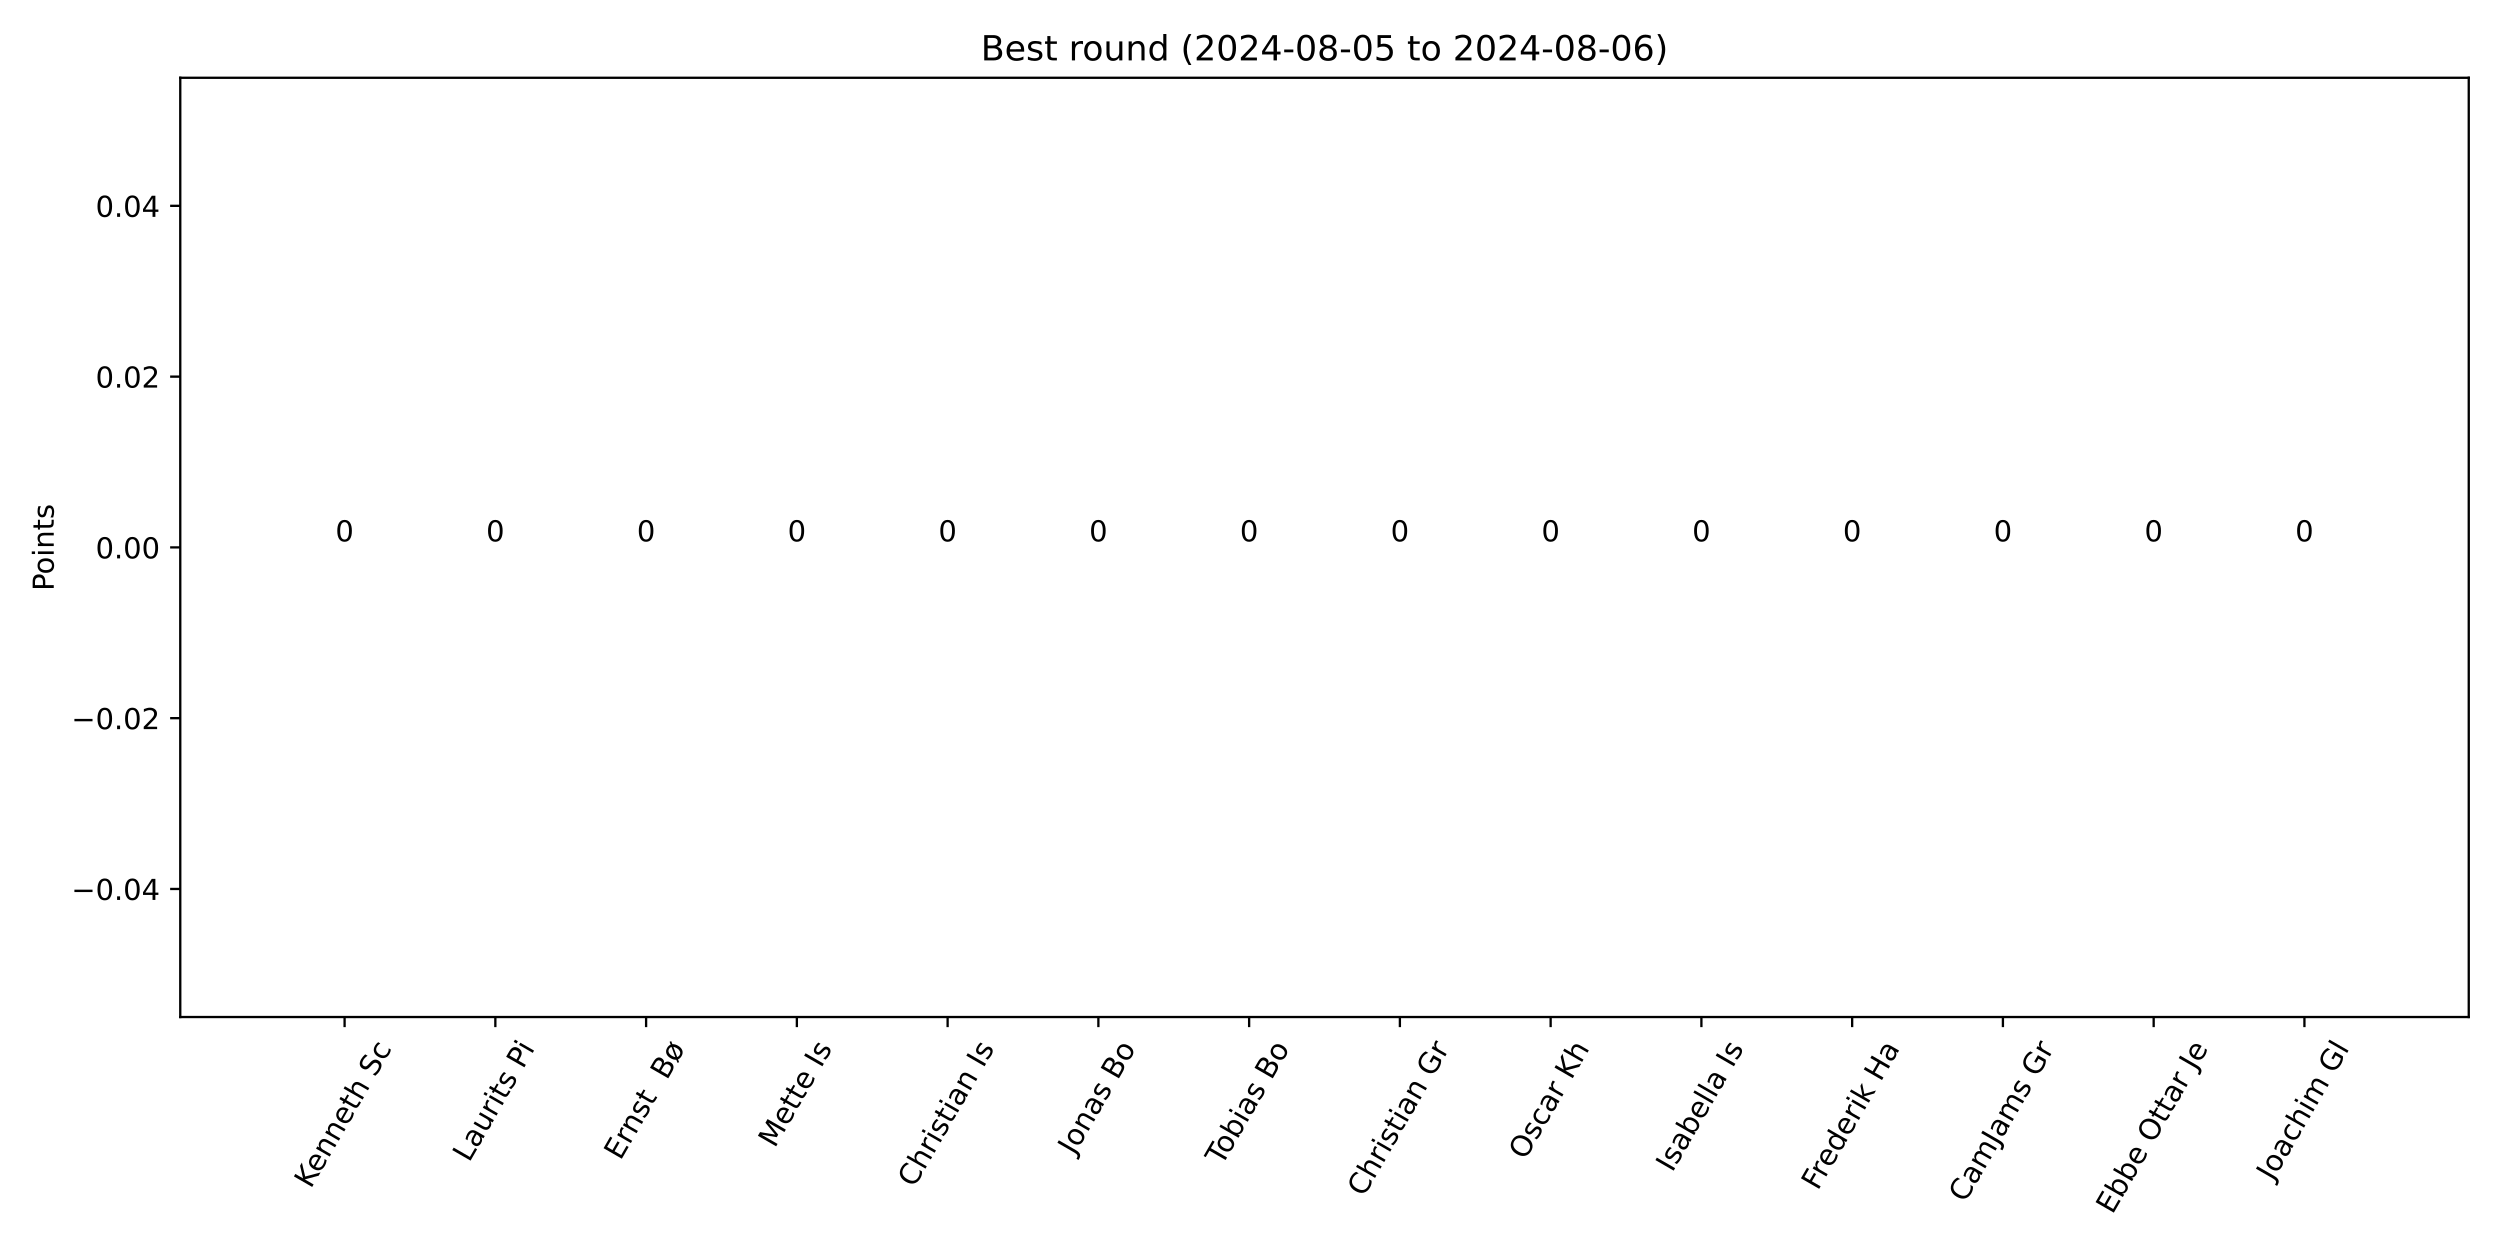
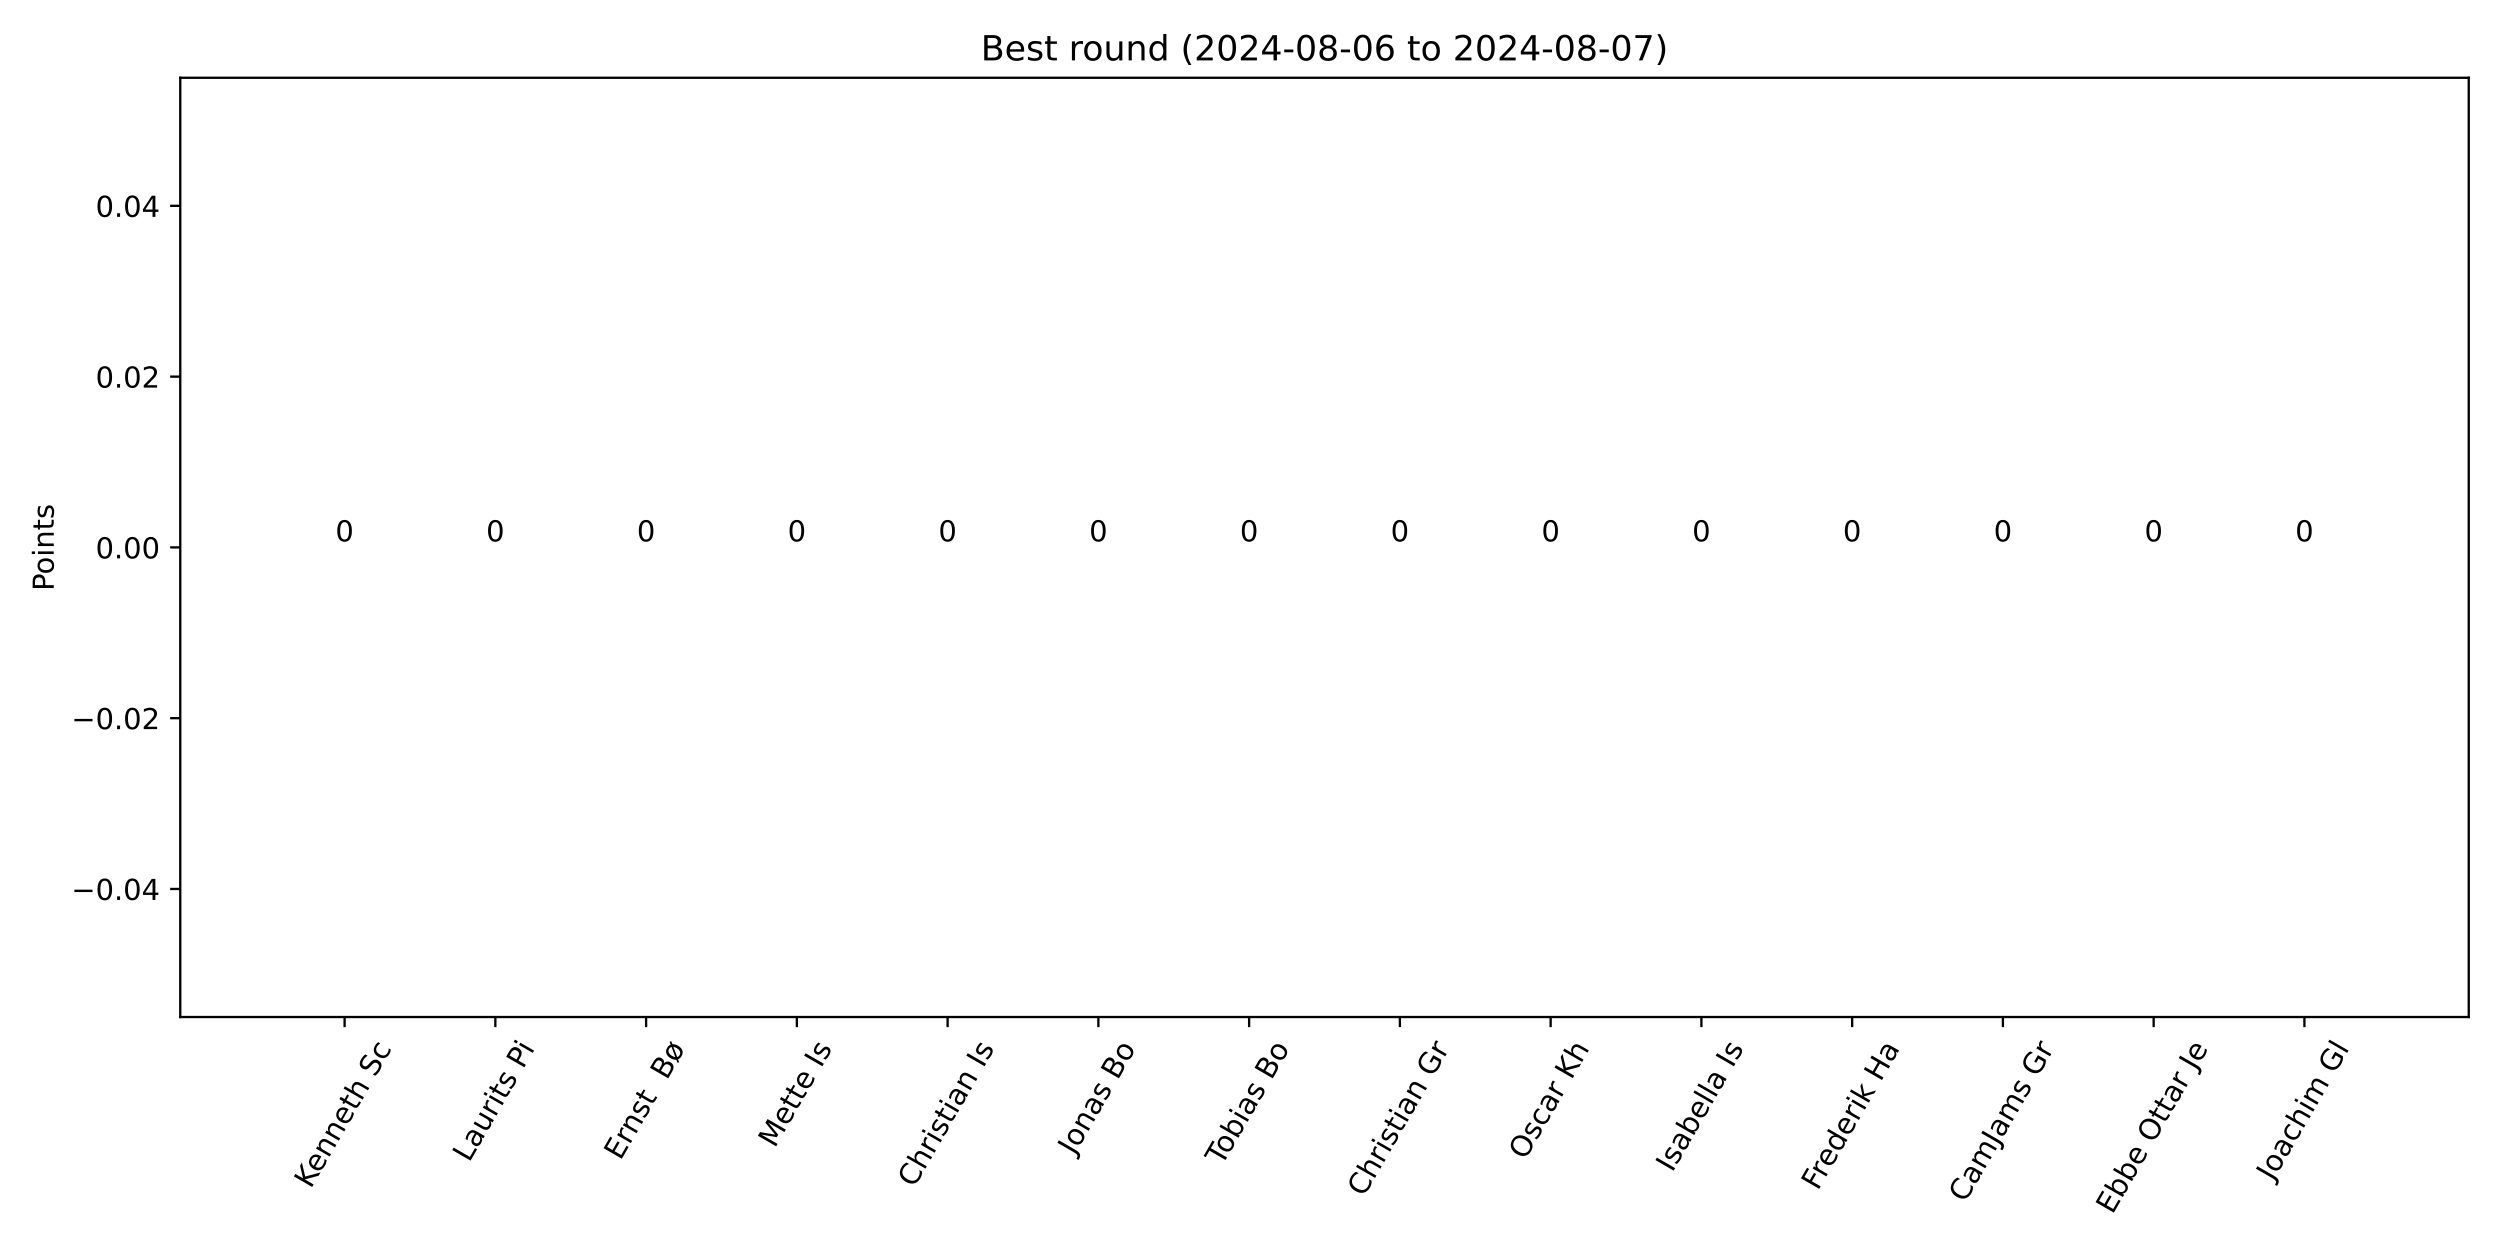
<svg xmlns="http://www.w3.org/2000/svg" xmlns:xlink="http://www.w3.org/1999/xlink" width="864pt" height="432pt" viewBox="0 0 864 432" version="1.1">
  <defs>
    <style type="text/css">*{stroke-linejoin: round; stroke-linecap: butt}</style>
  </defs>
  <g id="figure_1">
    <g id="patch_1">
      <path d="M 0 432  L 864 432  L 864 0  L 0 0  z " style="fill: #ffffff" />
    </g>
    <g id="axes_1">
      <g id="patch_2">
        <path d="M 62.3 351.483  L 853.2 351.483  L 853.2 26.88  L 62.3 26.88  z " style="fill: #ffffff" />
      </g>
      <g id="patch_3">
-         <path d="M 98.25 189.181  L 139.931 189.181  L 139.931 189.181  L 98.25 189.181  z " clip-path="url(#p3ee2a4bcd4)" style="fill: #1e90ff" />
+         <path d="M 98.25 189.181  L 139.931 189.181  L 139.931 189.181  L 98.25 189.181  z " clip-path="url(#p67fcca2bf9)" style="fill: #1e90ff" />
      </g>
      <g id="patch_4">
-         <path d="M 150.351 189.181  L 192.033 189.181  L 192.033 189.181  L 150.351 189.181  z " clip-path="url(#p3ee2a4bcd4)" style="fill: #1e90ff" />
+         <path d="M 150.351 189.181  L 192.033 189.181  L 192.033 189.181  L 150.351 189.181  z " clip-path="url(#p67fcca2bf9)" style="fill: #1e90ff" />
      </g>
      <g id="patch_5">
-         <path d="M 202.453 189.181  L 244.134 189.181  L 244.134 189.181  L 202.453 189.181  z " clip-path="url(#p3ee2a4bcd4)" style="fill: #1e90ff" />
+         <path d="M 202.453 189.181  L 244.134 189.181  L 244.134 189.181  L 202.453 189.181  z " clip-path="url(#p67fcca2bf9)" style="fill: #1e90ff" />
      </g>
      <g id="patch_6">
-         <path d="M 254.554 189.181  L 296.236 189.181  L 296.236 189.181  L 254.554 189.181  z " clip-path="url(#p3ee2a4bcd4)" style="fill: #1e90ff" />
+         <path d="M 254.554 189.181  L 296.236 189.181  L 296.236 189.181  L 254.554 189.181  z " clip-path="url(#p67fcca2bf9)" style="fill: #1e90ff" />
      </g>
      <g id="patch_7">
-         <path d="M 306.656 189.181  L 348.337 189.181  L 348.337 189.181  L 306.656 189.181  z " clip-path="url(#p3ee2a4bcd4)" style="fill: #1e90ff" />
+         <path d="M 306.656 189.181  L 348.337 189.181  L 348.337 189.181  L 306.656 189.181  z " clip-path="url(#p67fcca2bf9)" style="fill: #1e90ff" />
      </g>
      <g id="patch_8">
-         <path d="M 358.757 189.181  L 400.438 189.181  L 400.438 189.181  L 358.757 189.181  z " clip-path="url(#p3ee2a4bcd4)" style="fill: #1e90ff" />
+         <path d="M 358.757 189.181  L 400.438 189.181  L 400.438 189.181  L 358.757 189.181  z " clip-path="url(#p67fcca2bf9)" style="fill: #1e90ff" />
      </g>
      <g id="patch_9">
-         <path d="M 410.859 189.181  L 452.54 189.181  L 452.54 189.181  L 410.859 189.181  z " clip-path="url(#p3ee2a4bcd4)" style="fill: #1e90ff" />
+         <path d="M 410.859 189.181  L 452.54 189.181  L 452.54 189.181  L 410.859 189.181  z " clip-path="url(#p67fcca2bf9)" style="fill: #1e90ff" />
      </g>
      <g id="patch_10">
-         <path d="M 462.96 189.181  L 504.641 189.181  L 504.641 189.181  L 462.96 189.181  z " clip-path="url(#p3ee2a4bcd4)" style="fill: #1e90ff" />
+         <path d="M 462.96 189.181  L 504.641 189.181  L 504.641 189.181  L 462.96 189.181  z " clip-path="url(#p67fcca2bf9)" style="fill: #1e90ff" />
      </g>
      <g id="patch_11">
-         <path d="M 515.062 189.181  L 556.743 189.181  L 556.743 189.181  L 515.062 189.181  z " clip-path="url(#p3ee2a4bcd4)" style="fill: #1e90ff" />
+         <path d="M 515.062 189.181  L 556.743 189.181  L 556.743 189.181  L 515.062 189.181  z " clip-path="url(#p67fcca2bf9)" style="fill: #1e90ff" />
      </g>
      <g id="patch_12">
-         <path d="M 567.163 189.181  L 608.844 189.181  L 608.844 189.181  L 567.163 189.181  z " clip-path="url(#p3ee2a4bcd4)" style="fill: #1e90ff" />
+         <path d="M 567.163 189.181  L 608.844 189.181  L 608.844 189.181  L 567.163 189.181  z " clip-path="url(#p67fcca2bf9)" style="fill: #1e90ff" />
      </g>
      <g id="patch_13">
-         <path d="M 619.264 189.181  L 660.946 189.181  L 660.946 189.181  L 619.264 189.181  z " clip-path="url(#p3ee2a4bcd4)" style="fill: #1e90ff" />
+         <path d="M 619.264 189.181  L 660.946 189.181  L 660.946 189.181  L 619.264 189.181  z " clip-path="url(#p67fcca2bf9)" style="fill: #1e90ff" />
      </g>
      <g id="patch_14">
-         <path d="M 671.366 189.181  L 713.047 189.181  L 713.047 189.181  L 671.366 189.181  z " clip-path="url(#p3ee2a4bcd4)" style="fill: #1e90ff" />
+         <path d="M 671.366 189.181  L 713.047 189.181  L 713.047 189.181  L 671.366 189.181  z " clip-path="url(#p67fcca2bf9)" style="fill: #1e90ff" />
      </g>
      <g id="patch_15">
-         <path d="M 723.467 189.181  L 765.149 189.181  L 765.149 189.181  L 723.467 189.181  z " clip-path="url(#p3ee2a4bcd4)" style="fill: #1e90ff" />
+         <path d="M 723.467 189.181  L 765.149 189.181  L 765.149 189.181  L 723.467 189.181  z " clip-path="url(#p67fcca2bf9)" style="fill: #1e90ff" />
      </g>
      <g id="patch_16">
-         <path d="M 775.569 189.181  L 817.25 189.181  L 817.25 189.181  L 775.569 189.181  z " clip-path="url(#p3ee2a4bcd4)" style="fill: #1e90ff" />
+         <path d="M 775.569 189.181  L 817.25 189.181  L 817.25 189.181  L 775.569 189.181  z " clip-path="url(#p67fcca2bf9)" style="fill: #1e90ff" />
      </g>
      <g id="matplotlib.axis_1">
        <g id="xtick_1">
          <g id="line2d_1">
            <defs>
-               <path id="m20851eb66c" d="M 0 0  L 0 3.5  " style="stroke: #000000; stroke-width: 0.8" />
+               <path id="m6266d979bb" d="M 0 0  L 0 3.5  " style="stroke: #000000; stroke-width: 0.8" />
            </defs>
            <g>
-               <use xlink:href="#m20851eb66c" x="119.091" y="351.483" style="stroke: #000000; stroke-width: 0.8" />
+               <use xlink:href="#m6266d979bb" x="119.091" y="351.483" style="stroke: #000000; stroke-width: 0.8" />
            </g>
          </g>
          <g id="text_1">
            <g transform="translate(107.3998 411.0581) rotate(-60) scale(0.1 -0.1)">
              <defs>
                <path id="DejaVuSans-4b" d="M 628 4666  L 1259 4666  L 1259 2694  L 3353 4666  L 4166 4666  L 1850 2491  L 4331 0  L 3500 0  L 1259 2247  L 1259 0  L 628 0  L 628 4666  z " transform="scale(0.015625)" />
                <path id="DejaVuSans-65" d="M 3597 1894  L 3597 1613  L 953 1613  Q 991 1019 1311 708  Q 1631 397 2203 397  Q 2534 397 2845 478  Q 3156 559 3463 722  L 3463 178  Q 3153 47 2828 -22  Q 2503 -91 2169 -91  Q 1331 -91 842 396  Q 353 884 353 1716  Q 353 2575 817 3079  Q 1281 3584 2069 3584  Q 2775 3584 3186 3129  Q 3597 2675 3597 1894  z M 3022 2063  Q 3016 2534 2758 2815  Q 2500 3097 2075 3097  Q 1594 3097 1305 2825  Q 1016 2553 972 2059  L 3022 2063  z " transform="scale(0.015625)" />
                <path id="DejaVuSans-6e" d="M 3513 2113  L 3513 0  L 2938 0  L 2938 2094  Q 2938 2591 2744 2837  Q 2550 3084 2163 3084  Q 1697 3084 1428 2787  Q 1159 2491 1159 1978  L 1159 0  L 581 0  L 581 3500  L 1159 3500  L 1159 2956  Q 1366 3272 1645 3428  Q 1925 3584 2291 3584  Q 2894 3584 3203 3211  Q 3513 2838 3513 2113  z " transform="scale(0.015625)" />
                <path id="DejaVuSans-74" d="M 1172 4494  L 1172 3500  L 2356 3500  L 2356 3053  L 1172 3053  L 1172 1153  Q 1172 725 1289 603  Q 1406 481 1766 481  L 2356 481  L 2356 0  L 1766 0  Q 1100 0 847 248  Q 594 497 594 1153  L 594 3053  L 172 3053  L 172 3500  L 594 3500  L 594 4494  L 1172 4494  z " transform="scale(0.015625)" />
                <path id="DejaVuSans-68" d="M 3513 2113  L 3513 0  L 2938 0  L 2938 2094  Q 2938 2591 2744 2837  Q 2550 3084 2163 3084  Q 1697 3084 1428 2787  Q 1159 2491 1159 1978  L 1159 0  L 581 0  L 581 4863  L 1159 4863  L 1159 2956  Q 1366 3272 1645 3428  Q 1925 3584 2291 3584  Q 2894 3584 3203 3211  Q 3513 2838 3513 2113  z " transform="scale(0.015625)" />
                <path id="DejaVuSans-20" transform="scale(0.015625)" />
                <path id="DejaVuSans-53" d="M 3425 4513  L 3425 3897  Q 3066 4069 2747 4153  Q 2428 4238 2131 4238  Q 1616 4238 1336 4038  Q 1056 3838 1056 3469  Q 1056 3159 1242 3001  Q 1428 2844 1947 2747  L 2328 2669  Q 3034 2534 3370 2195  Q 3706 1856 3706 1288  Q 3706 609 3251 259  Q 2797 -91 1919 -91  Q 1588 -91 1214 -16  Q 841 59 441 206  L 441 856  Q 825 641 1194 531  Q 1563 422 1919 422  Q 2459 422 2753 634  Q 3047 847 3047 1241  Q 3047 1584 2836 1778  Q 2625 1972 2144 2069  L 1759 2144  Q 1053 2284 737 2584  Q 422 2884 422 3419  Q 422 4038 858 4394  Q 1294 4750 2059 4750  Q 2388 4750 2728 4690  Q 3069 4631 3425 4513  z " transform="scale(0.015625)" />
                <path id="DejaVuSans-63" d="M 3122 3366  L 3122 2828  Q 2878 2963 2633 3030  Q 2388 3097 2138 3097  Q 1578 3097 1268 2742  Q 959 2388 959 1747  Q 959 1106 1268 751  Q 1578 397 2138 397  Q 2388 397 2633 464  Q 2878 531 3122 666  L 3122 134  Q 2881 22 2623 -34  Q 2366 -91 2075 -91  Q 1284 -91 818 406  Q 353 903 353 1747  Q 353 2603 823 3093  Q 1294 3584 2113 3584  Q 2378 3584 2631 3529  Q 2884 3475 3122 3366  z " transform="scale(0.015625)" />
              </defs>
              <use xlink:href="#DejaVuSans-4b" />
              <use xlink:href="#DejaVuSans-65" x="60.576" />
              <use xlink:href="#DejaVuSans-6e" x="122.1" />
              <use xlink:href="#DejaVuSans-6e" x="185.479" />
              <use xlink:href="#DejaVuSans-65" x="248.857" />
              <use xlink:href="#DejaVuSans-74" x="310.381" />
              <use xlink:href="#DejaVuSans-68" x="349.59" />
              <use xlink:href="#DejaVuSans-20" x="412.969" />
              <use xlink:href="#DejaVuSans-53" x="444.756" />
              <use xlink:href="#DejaVuSans-63" x="508.232" />
            </g>
          </g>
        </g>
        <g id="xtick_2">
          <g id="line2d_2">
            <g>
-               <use xlink:href="#m20851eb66c" x="171.192" y="351.483" style="stroke: #000000; stroke-width: 0.8" />
+               <use xlink:href="#m6266d979bb" x="171.192" y="351.483" style="stroke: #000000; stroke-width: 0.8" />
            </g>
          </g>
          <g id="text_2">
            <g transform="translate(162.1274 401.9608) rotate(-60) scale(0.1 -0.1)">
              <defs>
                <path id="DejaVuSans-4c" d="M 628 4666  L 1259 4666  L 1259 531  L 3531 531  L 3531 0  L 628 0  L 628 4666  z " transform="scale(0.015625)" />
                <path id="DejaVuSans-61" d="M 2194 1759  Q 1497 1759 1228 1600  Q 959 1441 959 1056  Q 959 750 1161 570  Q 1363 391 1709 391  Q 2188 391 2477 730  Q 2766 1069 2766 1631  L 2766 1759  L 2194 1759  z M 3341 1997  L 3341 0  L 2766 0  L 2766 531  Q 2569 213 2275 61  Q 1981 -91 1556 -91  Q 1019 -91 701 211  Q 384 513 384 1019  Q 384 1609 779 1909  Q 1175 2209 1959 2209  L 2766 2209  L 2766 2266  Q 2766 2663 2505 2880  Q 2244 3097 1772 3097  Q 1472 3097 1187 3025  Q 903 2953 641 2809  L 641 3341  Q 956 3463 1253 3523  Q 1550 3584 1831 3584  Q 2591 3584 2966 3190  Q 3341 2797 3341 1997  z " transform="scale(0.015625)" />
                <path id="DejaVuSans-75" d="M 544 1381  L 544 3500  L 1119 3500  L 1119 1403  Q 1119 906 1312 657  Q 1506 409 1894 409  Q 2359 409 2629 706  Q 2900 1003 2900 1516  L 2900 3500  L 3475 3500  L 3475 0  L 2900 0  L 2900 538  Q 2691 219 2414 64  Q 2138 -91 1772 -91  Q 1169 -91 856 284  Q 544 659 544 1381  z M 1991 3584  L 1991 3584  z " transform="scale(0.015625)" />
                <path id="DejaVuSans-72" d="M 2631 2963  Q 2534 3019 2420 3045  Q 2306 3072 2169 3072  Q 1681 3072 1420 2755  Q 1159 2438 1159 1844  L 1159 0  L 581 0  L 581 3500  L 1159 3500  L 1159 2956  Q 1341 3275 1631 3429  Q 1922 3584 2338 3584  Q 2397 3584 2469 3576  Q 2541 3569 2628 3553  L 2631 2963  z " transform="scale(0.015625)" />
                <path id="DejaVuSans-69" d="M 603 3500  L 1178 3500  L 1178 0  L 603 0  L 603 3500  z M 603 4863  L 1178 4863  L 1178 4134  L 603 4134  L 603 4863  z " transform="scale(0.015625)" />
                <path id="DejaVuSans-73" d="M 2834 3397  L 2834 2853  Q 2591 2978 2328 3040  Q 2066 3103 1784 3103  Q 1356 3103 1142 2972  Q 928 2841 928 2578  Q 928 2378 1081 2264  Q 1234 2150 1697 2047  L 1894 2003  Q 2506 1872 2764 1633  Q 3022 1394 3022 966  Q 3022 478 2636 193  Q 2250 -91 1575 -91  Q 1294 -91 989 -36  Q 684 19 347 128  L 347 722  Q 666 556 975 473  Q 1284 391 1588 391  Q 1994 391 2212 530  Q 2431 669 2431 922  Q 2431 1156 2273 1281  Q 2116 1406 1581 1522  L 1381 1569  Q 847 1681 609 1914  Q 372 2147 372 2553  Q 372 3047 722 3315  Q 1072 3584 1716 3584  Q 2034 3584 2315 3537  Q 2597 3491 2834 3397  z " transform="scale(0.015625)" />
                <path id="DejaVuSans-50" d="M 1259 4147  L 1259 2394  L 2053 2394  Q 2494 2394 2734 2622  Q 2975 2850 2975 3272  Q 2975 3691 2734 3919  Q 2494 4147 2053 4147  L 1259 4147  z M 628 4666  L 2053 4666  Q 2838 4666 3239 4311  Q 3641 3956 3641 3272  Q 3641 2581 3239 2228  Q 2838 1875 2053 1875  L 1259 1875  L 1259 0  L 628 0  L 628 4666  z " transform="scale(0.015625)" />
              </defs>
              <use xlink:href="#DejaVuSans-4c" />
              <use xlink:href="#DejaVuSans-61" x="55.713" />
              <use xlink:href="#DejaVuSans-75" x="116.992" />
              <use xlink:href="#DejaVuSans-72" x="180.371" />
              <use xlink:href="#DejaVuSans-69" x="221.484" />
              <use xlink:href="#DejaVuSans-74" x="249.268" />
              <use xlink:href="#DejaVuSans-73" x="288.477" />
              <use xlink:href="#DejaVuSans-20" x="340.576" />
              <use xlink:href="#DejaVuSans-50" x="372.363" />
              <use xlink:href="#DejaVuSans-69" x="430.416" />
            </g>
          </g>
        </g>
        <g id="xtick_3">
          <g id="line2d_3">
            <g>
-               <use xlink:href="#m20851eb66c" x="223.293" y="351.483" style="stroke: #000000; stroke-width: 0.8" />
+               <use xlink:href="#m6266d979bb" x="223.293" y="351.483" style="stroke: #000000; stroke-width: 0.8" />
            </g>
          </g>
          <g id="text_3">
            <g transform="translate(214.4187 401.3031) rotate(-60) scale(0.1 -0.1)">
              <defs>
                <path id="DejaVuSans-45" d="M 628 4666  L 3578 4666  L 3578 4134  L 1259 4134  L 1259 2753  L 3481 2753  L 3481 2222  L 1259 2222  L 1259 531  L 3634 531  L 3634 0  L 628 0  L 628 4666  z " transform="scale(0.015625)" />
                <path id="DejaVuSans-42" d="M 1259 2228  L 1259 519  L 2272 519  Q 2781 519 3026 730  Q 3272 941 3272 1375  Q 3272 1813 3026 2020  Q 2781 2228 2272 2228  L 1259 2228  z M 1259 4147  L 1259 2741  L 2194 2741  Q 2656 2741 2882 2914  Q 3109 3088 3109 3444  Q 3109 3797 2882 3972  Q 2656 4147 2194 4147  L 1259 4147  z M 628 4666  L 2241 4666  Q 2963 4666 3353 4366  Q 3744 4066 3744 3513  Q 3744 3084 3544 2831  Q 3344 2578 2956 2516  Q 3422 2416 3680 2098  Q 3938 1781 3938 1306  Q 3938 681 3513 340  Q 3088 0 2303 0  L 628 0  L 628 4666  z " transform="scale(0.015625)" />
                <path id="DejaVuSans-f8" d="M 2828 2503  L 1306 653  Q 1434 522 1595 459  Q 1756 397 1959 397  Q 2419 397 2687 759  Q 2956 1122 2956 1747  Q 2956 1994 2925 2176  Q 2894 2359 2828 2503  z M 2606 2841  Q 2475 2969 2314 3033  Q 2153 3097 1959 3097  Q 1488 3097 1223 2730  Q 959 2363 959 1703  Q 959 1478 989 1306  Q 1019 1134 1081 991  L 2606 2841  z M 691 519  Q 522 759 437 1067  Q 353 1375 353 1747  Q 353 2609 779 3096  Q 1206 3584 1959 3584  Q 2250 3584 2498 3504  Q 2747 3425 2956 3263  L 3391 3788  L 3688 3541  L 3231 2981  Q 3397 2741 3481 2431  Q 3566 2122 3566 1747  Q 3566 888 3137 398  Q 2709 -91 1959 -91  Q 1659 -91 1407 -9  Q 1156 72 959 231  L 525 -294  L 225 -50  L 691 519  z " transform="scale(0.015625)" />
              </defs>
              <use xlink:href="#DejaVuSans-45" />
              <use xlink:href="#DejaVuSans-72" x="63.184" />
              <use xlink:href="#DejaVuSans-6e" x="102.547" />
              <use xlink:href="#DejaVuSans-73" x="165.926" />
              <use xlink:href="#DejaVuSans-74" x="218.025" />
              <use xlink:href="#DejaVuSans-20" x="257.234" />
              <use xlink:href="#DejaVuSans-20" x="289.021" />
              <use xlink:href="#DejaVuSans-42" x="320.809" />
              <use xlink:href="#DejaVuSans-f8" x="389.412" />
            </g>
          </g>
        </g>
        <g id="xtick_4">
          <g id="line2d_4">
            <g>
-               <use xlink:href="#m20851eb66c" x="275.395" y="351.483" style="stroke: #000000; stroke-width: 0.8" />
+               <use xlink:href="#m6266d979bb" x="275.395" y="351.483" style="stroke: #000000; stroke-width: 0.8" />
            </g>
          </g>
          <g id="text_4">
            <g transform="translate(267.7565 397.0204) rotate(-60) scale(0.1 -0.1)">
              <defs>
                <path id="DejaVuSans-4d" d="M 628 4666  L 1569 4666  L 2759 1491  L 3956 4666  L 4897 4666  L 4897 0  L 4281 0  L 4281 4097  L 3078 897  L 2444 897  L 1241 4097  L 1241 0  L 628 0  L 628 4666  z " transform="scale(0.015625)" />
                <path id="DejaVuSans-49" d="M 628 4666  L 1259 4666  L 1259 0  L 628 0  L 628 4666  z " transform="scale(0.015625)" />
              </defs>
              <use xlink:href="#DejaVuSans-4d" />
              <use xlink:href="#DejaVuSans-65" x="86.279" />
              <use xlink:href="#DejaVuSans-74" x="147.803" />
              <use xlink:href="#DejaVuSans-74" x="187.012" />
              <use xlink:href="#DejaVuSans-65" x="226.221" />
              <use xlink:href="#DejaVuSans-20" x="287.744" />
              <use xlink:href="#DejaVuSans-49" x="319.531" />
              <use xlink:href="#DejaVuSans-73" x="349.023" />
            </g>
          </g>
        </g>
        <g id="xtick_5">
          <g id="line2d_5">
            <g>
-               <use xlink:href="#m20851eb66c" x="327.496" y="351.483" style="stroke: #000000; stroke-width: 0.8" />
+               <use xlink:href="#m6266d979bb" x="327.496" y="351.483" style="stroke: #000000; stroke-width: 0.8" />
            </g>
          </g>
          <g id="text_5">
            <g transform="translate(315.906 410.7103) rotate(-60) scale(0.1 -0.1)">
              <defs>
                <path id="DejaVuSans-43" d="M 4122 4306  L 4122 3641  Q 3803 3938 3442 4084  Q 3081 4231 2675 4231  Q 1875 4231 1450 3742  Q 1025 3253 1025 2328  Q 1025 1406 1450 917  Q 1875 428 2675 428  Q 3081 428 3442 575  Q 3803 722 4122 1019  L 4122 359  Q 3791 134 3420 21  Q 3050 -91 2638 -91  Q 1578 -91 968 557  Q 359 1206 359 2328  Q 359 3453 968 4101  Q 1578 4750 2638 4750  Q 3056 4750 3426 4639  Q 3797 4528 4122 4306  z " transform="scale(0.015625)" />
              </defs>
              <use xlink:href="#DejaVuSans-43" />
              <use xlink:href="#DejaVuSans-68" x="69.824" />
              <use xlink:href="#DejaVuSans-72" x="133.203" />
              <use xlink:href="#DejaVuSans-69" x="174.316" />
              <use xlink:href="#DejaVuSans-73" x="202.1" />
              <use xlink:href="#DejaVuSans-74" x="254.199" />
              <use xlink:href="#DejaVuSans-69" x="293.408" />
              <use xlink:href="#DejaVuSans-61" x="321.191" />
              <use xlink:href="#DejaVuSans-6e" x="382.471" />
              <use xlink:href="#DejaVuSans-20" x="445.85" />
              <use xlink:href="#DejaVuSans-49" x="477.637" />
              <use xlink:href="#DejaVuSans-73" x="507.129" />
            </g>
          </g>
        </g>
        <g id="xtick_6">
          <g id="line2d_6">
            <g>
-               <use xlink:href="#m20851eb66c" x="379.598" y="351.483" style="stroke: #000000; stroke-width: 0.8" />
+               <use xlink:href="#m6266d979bb" x="379.598" y="351.483" style="stroke: #000000; stroke-width: 0.8" />
            </g>
          </g>
          <g id="text_6">
            <g transform="translate(371.2621 399.4358) rotate(-60) scale(0.1 -0.1)">
              <defs>
                <path id="DejaVuSans-4a" d="M 628 4666  L 1259 4666  L 1259 325  Q 1259 -519 939 -900  Q 619 -1281 -91 -1281  L -331 -1281  L -331 -750  L -134 -750  Q 284 -750 456 -515  Q 628 -281 628 325  L 628 4666  z " transform="scale(0.015625)" />
                <path id="DejaVuSans-6f" d="M 1959 3097  Q 1497 3097 1228 2736  Q 959 2375 959 1747  Q 959 1119 1226 758  Q 1494 397 1959 397  Q 2419 397 2687 759  Q 2956 1122 2956 1747  Q 2956 2369 2687 2733  Q 2419 3097 1959 3097  z M 1959 3584  Q 2709 3584 3137 3096  Q 3566 2609 3566 1747  Q 3566 888 3137 398  Q 2709 -91 1959 -91  Q 1206 -91 779 398  Q 353 888 353 1747  Q 353 2609 779 3096  Q 1206 3584 1959 3584  z " transform="scale(0.015625)" />
              </defs>
              <use xlink:href="#DejaVuSans-4a" />
              <use xlink:href="#DejaVuSans-6f" x="29.492" />
              <use xlink:href="#DejaVuSans-6e" x="90.674" />
              <use xlink:href="#DejaVuSans-61" x="154.053" />
              <use xlink:href="#DejaVuSans-73" x="215.332" />
              <use xlink:href="#DejaVuSans-20" x="267.432" />
              <use xlink:href="#DejaVuSans-42" x="299.219" />
              <use xlink:href="#DejaVuSans-6f" x="367.822" />
            </g>
          </g>
        </g>
        <g id="xtick_7">
          <g id="line2d_7">
            <g>
-               <use xlink:href="#m20851eb66c" x="431.699" y="351.483" style="stroke: #000000; stroke-width: 0.8" />
+               <use xlink:href="#m6266d979bb" x="431.699" y="351.483" style="stroke: #000000; stroke-width: 0.8" />
            </g>
          </g>
          <g id="text_7">
            <g transform="translate(422.3019 403.1137) rotate(-60) scale(0.1 -0.1)">
              <defs>
                <path id="DejaVuSans-54" d="M -19 4666  L 3928 4666  L 3928 4134  L 2272 4134  L 2272 0  L 1638 0  L 1638 4134  L -19 4134  L -19 4666  z " transform="scale(0.015625)" />
                <path id="DejaVuSans-62" d="M 3116 1747  Q 3116 2381 2855 2742  Q 2594 3103 2138 3103  Q 1681 3103 1420 2742  Q 1159 2381 1159 1747  Q 1159 1113 1420 752  Q 1681 391 2138 391  Q 2594 391 2855 752  Q 3116 1113 3116 1747  z M 1159 2969  Q 1341 3281 1617 3432  Q 1894 3584 2278 3584  Q 2916 3584 3314 3078  Q 3713 2572 3713 1747  Q 3713 922 3314 415  Q 2916 -91 2278 -91  Q 1894 -91 1617 61  Q 1341 213 1159 525  L 1159 0  L 581 0  L 581 4863  L 1159 4863  L 1159 2969  z " transform="scale(0.015625)" />
              </defs>
              <use xlink:href="#DejaVuSans-54" />
              <use xlink:href="#DejaVuSans-6f" x="44.084" />
              <use xlink:href="#DejaVuSans-62" x="105.266" />
              <use xlink:href="#DejaVuSans-69" x="168.742" />
              <use xlink:href="#DejaVuSans-61" x="196.525" />
              <use xlink:href="#DejaVuSans-73" x="257.805" />
              <use xlink:href="#DejaVuSans-20" x="309.904" />
              <use xlink:href="#DejaVuSans-42" x="341.691" />
              <use xlink:href="#DejaVuSans-6f" x="410.295" />
            </g>
          </g>
        </g>
        <g id="xtick_8">
          <g id="line2d_8">
            <g>
-               <use xlink:href="#m20851eb66c" x="483.801" y="351.483" style="stroke: #000000; stroke-width: 0.8" />
+               <use xlink:href="#m6266d979bb" x="483.801" y="351.483" style="stroke: #000000; stroke-width: 0.8" />
            </g>
          </g>
          <g id="text_8">
            <g transform="translate(471.2853 413.9146) rotate(-60) scale(0.1 -0.1)">
              <defs>
                <path id="DejaVuSans-47" d="M 3809 666  L 3809 1919  L 2778 1919  L 2778 2438  L 4434 2438  L 4434 434  Q 4069 175 3628 42  Q 3188 -91 2688 -91  Q 1594 -91 976 548  Q 359 1188 359 2328  Q 359 3472 976 4111  Q 1594 4750 2688 4750  Q 3144 4750 3555 4637  Q 3966 4525 4313 4306  L 4313 3634  Q 3963 3931 3569 4081  Q 3175 4231 2741 4231  Q 1884 4231 1454 3753  Q 1025 3275 1025 2328  Q 1025 1384 1454 906  Q 1884 428 2741 428  Q 3075 428 3337 486  Q 3600 544 3809 666  z " transform="scale(0.015625)" />
              </defs>
              <use xlink:href="#DejaVuSans-43" />
              <use xlink:href="#DejaVuSans-68" x="69.824" />
              <use xlink:href="#DejaVuSans-72" x="133.203" />
              <use xlink:href="#DejaVuSans-69" x="174.316" />
              <use xlink:href="#DejaVuSans-73" x="202.1" />
              <use xlink:href="#DejaVuSans-74" x="254.199" />
              <use xlink:href="#DejaVuSans-69" x="293.408" />
              <use xlink:href="#DejaVuSans-61" x="321.191" />
              <use xlink:href="#DejaVuSans-6e" x="382.471" />
              <use xlink:href="#DejaVuSans-20" x="445.85" />
              <use xlink:href="#DejaVuSans-47" x="477.637" />
              <use xlink:href="#DejaVuSans-72" x="555.127" />
            </g>
          </g>
        </g>
        <g id="xtick_9">
          <g id="line2d_9">
            <g>
-               <use xlink:href="#m20851eb66c" x="535.902" y="351.483" style="stroke: #000000; stroke-width: 0.8" />
+               <use xlink:href="#m6266d979bb" x="535.902" y="351.483" style="stroke: #000000; stroke-width: 0.8" />
            </g>
          </g>
          <g id="text_9">
            <g transform="translate(527.0688 401.1597) rotate(-60) scale(0.1 -0.1)">
              <defs>
                <path id="DejaVuSans-4f" d="M 2522 4238  Q 1834 4238 1429 3725  Q 1025 3213 1025 2328  Q 1025 1447 1429 934  Q 1834 422 2522 422  Q 3209 422 3611 934  Q 4013 1447 4013 2328  Q 4013 3213 3611 3725  Q 3209 4238 2522 4238  z M 2522 4750  Q 3503 4750 4090 4092  Q 4678 3434 4678 2328  Q 4678 1225 4090 567  Q 3503 -91 2522 -91  Q 1538 -91 948 565  Q 359 1222 359 2328  Q 359 3434 948 4092  Q 1538 4750 2522 4750  z " transform="scale(0.015625)" />
              </defs>
              <use xlink:href="#DejaVuSans-4f" />
              <use xlink:href="#DejaVuSans-73" x="78.711" />
              <use xlink:href="#DejaVuSans-63" x="130.811" />
              <use xlink:href="#DejaVuSans-61" x="185.791" />
              <use xlink:href="#DejaVuSans-72" x="247.07" />
              <use xlink:href="#DejaVuSans-20" x="288.184" />
              <use xlink:href="#DejaVuSans-4b" x="319.971" />
              <use xlink:href="#DejaVuSans-68" x="385.547" />
            </g>
          </g>
        </g>
        <g id="xtick_10">
          <g id="line2d_10">
            <g>
-               <use xlink:href="#m20851eb66c" x="588.004" y="351.483" style="stroke: #000000; stroke-width: 0.8" />
+               <use xlink:href="#m6266d979bb" x="588.004" y="351.483" style="stroke: #000000; stroke-width: 0.8" />
            </g>
          </g>
          <g id="text_10">
            <g transform="translate(577.9406 405.4195) rotate(-60) scale(0.1 -0.1)">
              <defs>
                <path id="DejaVuSans-6c" d="M 603 4863  L 1178 4863  L 1178 0  L 603 0  L 603 4863  z " transform="scale(0.015625)" />
              </defs>
              <use xlink:href="#DejaVuSans-49" />
              <use xlink:href="#DejaVuSans-73" x="29.492" />
              <use xlink:href="#DejaVuSans-61" x="81.592" />
              <use xlink:href="#DejaVuSans-62" x="142.871" />
              <use xlink:href="#DejaVuSans-65" x="206.348" />
              <use xlink:href="#DejaVuSans-6c" x="267.871" />
              <use xlink:href="#DejaVuSans-6c" x="295.654" />
              <use xlink:href="#DejaVuSans-61" x="323.438" />
              <use xlink:href="#DejaVuSans-20" x="384.717" />
              <use xlink:href="#DejaVuSans-49" x="416.504" />
              <use xlink:href="#DejaVuSans-73" x="445.996" />
            </g>
          </g>
        </g>
        <g id="xtick_11">
          <g id="line2d_11">
            <g>
-               <use xlink:href="#m20851eb66c" x="640.105" y="351.483" style="stroke: #000000; stroke-width: 0.8" />
+               <use xlink:href="#m6266d979bb" x="640.105" y="351.483" style="stroke: #000000; stroke-width: 0.8" />
            </g>
          </g>
          <g id="text_11">
            <g transform="translate(628.2264 411.709) rotate(-60) scale(0.1 -0.1)">
              <defs>
                <path id="DejaVuSans-46" d="M 628 4666  L 3309 4666  L 3309 4134  L 1259 4134  L 1259 2759  L 3109 2759  L 3109 2228  L 1259 2228  L 1259 0  L 628 0  L 628 4666  z " transform="scale(0.015625)" />
                <path id="DejaVuSans-64" d="M 2906 2969  L 2906 4863  L 3481 4863  L 3481 0  L 2906 0  L 2906 525  Q 2725 213 2448 61  Q 2172 -91 1784 -91  Q 1150 -91 751 415  Q 353 922 353 1747  Q 353 2572 751 3078  Q 1150 3584 1784 3584  Q 2172 3584 2448 3432  Q 2725 3281 2906 2969  z M 947 1747  Q 947 1113 1208 752  Q 1469 391 1925 391  Q 2381 391 2643 752  Q 2906 1113 2906 1747  Q 2906 2381 2643 2742  Q 2381 3103 1925 3103  Q 1469 3103 1208 2742  Q 947 2381 947 1747  z " transform="scale(0.015625)" />
                <path id="DejaVuSans-6b" d="M 581 4863  L 1159 4863  L 1159 1991  L 2875 3500  L 3609 3500  L 1753 1863  L 3688 0  L 2938 0  L 1159 1709  L 1159 0  L 581 0  L 581 4863  z " transform="scale(0.015625)" />
                <path id="DejaVuSans-48" d="M 628 4666  L 1259 4666  L 1259 2753  L 3553 2753  L 3553 4666  L 4184 4666  L 4184 0  L 3553 0  L 3553 2222  L 1259 2222  L 1259 0  L 628 0  L 628 4666  z " transform="scale(0.015625)" />
              </defs>
              <use xlink:href="#DejaVuSans-46" />
              <use xlink:href="#DejaVuSans-72" x="50.27" />
              <use xlink:href="#DejaVuSans-65" x="89.133" />
              <use xlink:href="#DejaVuSans-64" x="150.656" />
              <use xlink:href="#DejaVuSans-65" x="214.133" />
              <use xlink:href="#DejaVuSans-72" x="275.656" />
              <use xlink:href="#DejaVuSans-69" x="316.77" />
              <use xlink:href="#DejaVuSans-6b" x="344.553" />
              <use xlink:href="#DejaVuSans-20" x="402.463" />
              <use xlink:href="#DejaVuSans-48" x="434.25" />
              <use xlink:href="#DejaVuSans-61" x="509.445" />
            </g>
          </g>
        </g>
        <g id="xtick_12">
          <g id="line2d_12">
            <g>
-               <use xlink:href="#m20851eb66c" x="692.207" y="351.483" style="stroke: #000000; stroke-width: 0.8" />
+               <use xlink:href="#m6266d979bb" x="692.207" y="351.483" style="stroke: #000000; stroke-width: 0.8" />
            </g>
          </g>
          <g id="text_12">
            <g transform="translate(679.1169 415.9038) rotate(-60) scale(0.1 -0.1)">
              <defs>
                <path id="DejaVuSans-6d" d="M 3328 2828  Q 3544 3216 3844 3400  Q 4144 3584 4550 3584  Q 5097 3584 5394 3201  Q 5691 2819 5691 2113  L 5691 0  L 5113 0  L 5113 2094  Q 5113 2597 4934 2840  Q 4756 3084 4391 3084  Q 3944 3084 3684 2787  Q 3425 2491 3425 1978  L 3425 0  L 2847 0  L 2847 2094  Q 2847 2600 2669 2842  Q 2491 3084 2119 3084  Q 1678 3084 1418 2786  Q 1159 2488 1159 1978  L 1159 0  L 581 0  L 581 3500  L 1159 3500  L 1159 2956  Q 1356 3278 1631 3431  Q 1906 3584 2284 3584  Q 2666 3584 2933 3390  Q 3200 3197 3328 2828  z " transform="scale(0.015625)" />
              </defs>
              <use xlink:href="#DejaVuSans-43" />
              <use xlink:href="#DejaVuSans-61" x="69.824" />
              <use xlink:href="#DejaVuSans-6d" x="131.104" />
              <use xlink:href="#DejaVuSans-4a" x="228.516" />
              <use xlink:href="#DejaVuSans-61" x="258.008" />
              <use xlink:href="#DejaVuSans-6d" x="319.287" />
              <use xlink:href="#DejaVuSans-73" x="416.699" />
              <use xlink:href="#DejaVuSans-20" x="468.799" />
              <use xlink:href="#DejaVuSans-47" x="500.586" />
              <use xlink:href="#DejaVuSans-72" x="578.076" />
            </g>
          </g>
        </g>
        <g id="xtick_13">
          <g id="line2d_13">
            <g>
-               <use xlink:href="#m20851eb66c" x="744.308" y="351.483" style="stroke: #000000; stroke-width: 0.8" />
+               <use xlink:href="#m6266d979bb" x="744.308" y="351.483" style="stroke: #000000; stroke-width: 0.8" />
            </g>
          </g>
          <g id="text_13">
            <g transform="translate(730.0527 419.9416) rotate(-60) scale(0.1 -0.1)">
              <use xlink:href="#DejaVuSans-45" />
              <use xlink:href="#DejaVuSans-62" x="63.184" />
              <use xlink:href="#DejaVuSans-62" x="126.66" />
              <use xlink:href="#DejaVuSans-65" x="190.137" />
              <use xlink:href="#DejaVuSans-20" x="251.66" />
              <use xlink:href="#DejaVuSans-4f" x="283.447" />
              <use xlink:href="#DejaVuSans-74" x="362.158" />
              <use xlink:href="#DejaVuSans-74" x="401.367" />
              <use xlink:href="#DejaVuSans-61" x="440.576" />
              <use xlink:href="#DejaVuSans-72" x="501.855" />
              <use xlink:href="#DejaVuSans-20" x="542.969" />
              <use xlink:href="#DejaVuSans-4a" x="574.756" />
              <use xlink:href="#DejaVuSans-65" x="604.248" />
            </g>
          </g>
        </g>
        <g id="xtick_14">
          <g id="line2d_14">
            <g>
-               <use xlink:href="#m20851eb66c" x="796.409" y="351.483" style="stroke: #000000; stroke-width: 0.8" />
+               <use xlink:href="#m6266d979bb" x="796.409" y="351.483" style="stroke: #000000; stroke-width: 0.8" />
            </g>
          </g>
          <g id="text_14">
            <g transform="translate(785.485 408.4032) rotate(-60) scale(0.1 -0.1)">
              <use xlink:href="#DejaVuSans-4a" />
              <use xlink:href="#DejaVuSans-6f" x="29.492" />
              <use xlink:href="#DejaVuSans-61" x="90.674" />
              <use xlink:href="#DejaVuSans-63" x="151.953" />
              <use xlink:href="#DejaVuSans-68" x="206.934" />
              <use xlink:href="#DejaVuSans-69" x="270.312" />
              <use xlink:href="#DejaVuSans-6d" x="298.096" />
              <use xlink:href="#DejaVuSans-20" x="395.508" />
              <use xlink:href="#DejaVuSans-47" x="427.295" />
              <use xlink:href="#DejaVuSans-6c" x="504.785" />
            </g>
          </g>
        </g>
      </g>
      <g id="matplotlib.axis_2">
        <g id="ytick_1">
          <g id="line2d_15">
            <defs>
-               <path id="m59cd474d7c" d="M 0 0  L -3.5 0  " style="stroke: #000000; stroke-width: 0.8" />
+               <path id="m4be10e1582" d="M 0 0  L -3.5 0  " style="stroke: #000000; stroke-width: 0.8" />
            </defs>
            <g>
-               <use xlink:href="#m59cd474d7c" x="62.3" y="307.219" style="stroke: #000000; stroke-width: 0.8" />
+               <use xlink:href="#m4be10e1582" x="62.3" y="307.219" style="stroke: #000000; stroke-width: 0.8" />
            </g>
          </g>
          <g id="text_15">
            <g transform="translate(24.65469 311.0179) scale(0.1 -0.1)">
              <defs>
                <path id="DejaVuSans-2212" d="M 678 2272  L 4684 2272  L 4684 1741  L 678 1741  L 678 2272  z " transform="scale(0.015625)" />
                <path id="DejaVuSans-30" d="M 2034 4250  Q 1547 4250 1301 3770  Q 1056 3291 1056 2328  Q 1056 1369 1301 889  Q 1547 409 2034 409  Q 2525 409 2770 889  Q 3016 1369 3016 2328  Q 3016 3291 2770 3770  Q 2525 4250 2034 4250  z M 2034 4750  Q 2819 4750 3233 4129  Q 3647 3509 3647 2328  Q 3647 1150 3233 529  Q 2819 -91 2034 -91  Q 1250 -91 836 529  Q 422 1150 422 2328  Q 422 3509 836 4129  Q 1250 4750 2034 4750  z " transform="scale(0.015625)" />
                <path id="DejaVuSans-2e" d="M 684 794  L 1344 794  L 1344 0  L 684 0  L 684 794  z " transform="scale(0.015625)" />
                <path id="DejaVuSans-34" d="M 2419 4116  L 825 1625  L 2419 1625  L 2419 4116  z M 2253 4666  L 3047 4666  L 3047 1625  L 3713 1625  L 3713 1100  L 3047 1100  L 3047 0  L 2419 0  L 2419 1100  L 313 1100  L 313 1709  L 2253 4666  z " transform="scale(0.015625)" />
              </defs>
              <use xlink:href="#DejaVuSans-2212" />
              <use xlink:href="#DejaVuSans-30" x="83.789" />
              <use xlink:href="#DejaVuSans-2e" x="147.412" />
              <use xlink:href="#DejaVuSans-30" x="179.199" />
              <use xlink:href="#DejaVuSans-34" x="242.822" />
            </g>
          </g>
        </g>
        <g id="ytick_2">
          <g id="line2d_16">
            <g>
-               <use xlink:href="#m59cd474d7c" x="62.3" y="248.2" style="stroke: #000000; stroke-width: 0.8" />
+               <use xlink:href="#m4be10e1582" x="62.3" y="248.2" style="stroke: #000000; stroke-width: 0.8" />
            </g>
          </g>
          <g id="text_16">
            <g transform="translate(24.65469 251.9992) scale(0.1 -0.1)">
              <defs>
                <path id="DejaVuSans-32" d="M 1228 531  L 3431 531  L 3431 0  L 469 0  L 469 531  Q 828 903 1448 1529  Q 2069 2156 2228 2338  Q 2531 2678 2651 2914  Q 2772 3150 2772 3378  Q 2772 3750 2511 3984  Q 2250 4219 1831 4219  Q 1534 4219 1204 4116  Q 875 4013 500 3803  L 500 4441  Q 881 4594 1212 4672  Q 1544 4750 1819 4750  Q 2544 4750 2975 4387  Q 3406 4025 3406 3419  Q 3406 3131 3298 2873  Q 3191 2616 2906 2266  Q 2828 2175 2409 1742  Q 1991 1309 1228 531  z " transform="scale(0.015625)" />
              </defs>
              <use xlink:href="#DejaVuSans-2212" />
              <use xlink:href="#DejaVuSans-30" x="83.789" />
              <use xlink:href="#DejaVuSans-2e" x="147.412" />
              <use xlink:href="#DejaVuSans-30" x="179.199" />
              <use xlink:href="#DejaVuSans-32" x="242.822" />
            </g>
          </g>
        </g>
        <g id="ytick_3">
          <g id="line2d_17">
            <g>
-               <use xlink:href="#m59cd474d7c" x="62.3" y="189.181" style="stroke: #000000; stroke-width: 0.8" />
+               <use xlink:href="#m4be10e1582" x="62.3" y="189.181" style="stroke: #000000; stroke-width: 0.8" />
            </g>
          </g>
          <g id="text_17">
            <g transform="translate(33.03437 192.9806) scale(0.1 -0.1)">
              <use xlink:href="#DejaVuSans-30" />
              <use xlink:href="#DejaVuSans-2e" x="63.623" />
              <use xlink:href="#DejaVuSans-30" x="95.41" />
              <use xlink:href="#DejaVuSans-30" x="159.033" />
            </g>
          </g>
        </g>
        <g id="ytick_4">
          <g id="line2d_18">
            <g>
-               <use xlink:href="#m59cd474d7c" x="62.3" y="130.163" style="stroke: #000000; stroke-width: 0.8" />
+               <use xlink:href="#m4be10e1582" x="62.3" y="130.163" style="stroke: #000000; stroke-width: 0.8" />
            </g>
          </g>
          <g id="text_18">
            <g transform="translate(33.03437 133.9619) scale(0.1 -0.1)">
              <use xlink:href="#DejaVuSans-30" />
              <use xlink:href="#DejaVuSans-2e" x="63.623" />
              <use xlink:href="#DejaVuSans-30" x="95.41" />
              <use xlink:href="#DejaVuSans-32" x="159.033" />
            </g>
          </g>
        </g>
        <g id="ytick_5">
          <g id="line2d_19">
            <g>
-               <use xlink:href="#m59cd474d7c" x="62.3" y="71.144" style="stroke: #000000; stroke-width: 0.8" />
+               <use xlink:href="#m4be10e1582" x="62.3" y="71.144" style="stroke: #000000; stroke-width: 0.8" />
            </g>
          </g>
          <g id="text_19">
            <g transform="translate(33.03437 74.94322) scale(0.1 -0.1)">
              <use xlink:href="#DejaVuSans-30" />
              <use xlink:href="#DejaVuSans-2e" x="63.623" />
              <use xlink:href="#DejaVuSans-30" x="95.41" />
              <use xlink:href="#DejaVuSans-34" x="159.033" />
            </g>
          </g>
        </g>
        <g id="text_20">
          <g transform="translate(18.575 204.197) rotate(-90) scale(0.1 -0.1)">
            <use xlink:href="#DejaVuSans-50" />
            <use xlink:href="#DejaVuSans-6f" x="56.678" />
            <use xlink:href="#DejaVuSans-69" x="117.859" />
            <use xlink:href="#DejaVuSans-6e" x="145.643" />
            <use xlink:href="#DejaVuSans-74" x="209.021" />
            <use xlink:href="#DejaVuSans-73" x="248.23" />
          </g>
        </g>
      </g>
      <g id="patch_17">
        <path d="M 62.3 351.483  L 62.3 26.88  " style="fill: none; stroke: #000000; stroke-width: 0.8; stroke-linejoin: miter; stroke-linecap: square" />
      </g>
      <g id="patch_18">
        <path d="M 853.2 351.483  L 853.2 26.88  " style="fill: none; stroke: #000000; stroke-width: 0.8; stroke-linejoin: miter; stroke-linecap: square" />
      </g>
      <g id="patch_19">
        <path d="M 62.3 351.483  L 853.2 351.483  " style="fill: none; stroke: #000000; stroke-width: 0.8; stroke-linejoin: miter; stroke-linecap: square" />
      </g>
      <g id="patch_20">
        <path d="M 62.3 26.88  L 853.2 26.88  " style="fill: none; stroke: #000000; stroke-width: 0.8; stroke-linejoin: miter; stroke-linecap: square" />
      </g>
      <g id="text_21">
        <g transform="translate(115.9093 187.1017) scale(0.1 -0.1)">
          <use xlink:href="#DejaVuSans-30" />
        </g>
      </g>
      <g id="text_22">
        <g transform="translate(168.0108 187.1017) scale(0.1 -0.1)">
          <use xlink:href="#DejaVuSans-30" />
        </g>
      </g>
      <g id="text_23">
        <g transform="translate(220.1122 187.1017) scale(0.1 -0.1)">
          <use xlink:href="#DejaVuSans-30" />
        </g>
      </g>
      <g id="text_24">
        <g transform="translate(272.2137 187.1017) scale(0.1 -0.1)">
          <use xlink:href="#DejaVuSans-30" />
        </g>
      </g>
      <g id="text_25">
        <g transform="translate(324.3151 187.1017) scale(0.1 -0.1)">
          <use xlink:href="#DejaVuSans-30" />
        </g>
      </g>
      <g id="text_26">
        <g transform="translate(376.4166 187.1017) scale(0.1 -0.1)">
          <use xlink:href="#DejaVuSans-30" />
        </g>
      </g>
      <g id="text_27">
        <g transform="translate(428.518 187.1017) scale(0.1 -0.1)">
          <use xlink:href="#DejaVuSans-30" />
        </g>
      </g>
      <g id="text_28">
        <g transform="translate(480.6195 187.1017) scale(0.1 -0.1)">
          <use xlink:href="#DejaVuSans-30" />
        </g>
      </g>
      <g id="text_29">
        <g transform="translate(532.7209 187.1017) scale(0.1 -0.1)">
          <use xlink:href="#DejaVuSans-30" />
        </g>
      </g>
      <g id="text_30">
        <g transform="translate(584.8224 187.1017) scale(0.1 -0.1)">
          <use xlink:href="#DejaVuSans-30" />
        </g>
      </g>
      <g id="text_31">
        <g transform="translate(636.9238 187.1017) scale(0.1 -0.1)">
          <use xlink:href="#DejaVuSans-30" />
        </g>
      </g>
      <g id="text_32">
        <g transform="translate(689.0253 187.1017) scale(0.1 -0.1)">
          <use xlink:href="#DejaVuSans-30" />
        </g>
      </g>
      <g id="text_33">
        <g transform="translate(741.1267 187.1017) scale(0.1 -0.1)">
          <use xlink:href="#DejaVuSans-30" />
        </g>
      </g>
      <g id="text_34">
        <g transform="translate(793.2282 187.1017) scale(0.1 -0.1)">
          <use xlink:href="#DejaVuSans-30" />
        </g>
      </g>
      <g id="text_35">
        <g transform="translate(338.9753 20.88) scale(0.12 -0.12)">
          <defs>
            <path id="DejaVuSans-28" d="M 1984 4856  Q 1566 4138 1362 3434  Q 1159 2731 1159 2009  Q 1159 1288 1364 580  Q 1569 -128 1984 -844  L 1484 -844  Q 1016 -109 783 600  Q 550 1309 550 2009  Q 550 2706 781 3412  Q 1013 4119 1484 4856  L 1984 4856  z " transform="scale(0.015625)" />
            <path id="DejaVuSans-2d" d="M 313 2009  L 1997 2009  L 1997 1497  L 313 1497  L 313 2009  z " transform="scale(0.015625)" />
            <path id="DejaVuSans-38" d="M 2034 2216  Q 1584 2216 1326 1975  Q 1069 1734 1069 1313  Q 1069 891 1326 650  Q 1584 409 2034 409  Q 2484 409 2743 651  Q 3003 894 3003 1313  Q 3003 1734 2745 1975  Q 2488 2216 2034 2216  z M 1403 2484  Q 997 2584 770 2862  Q 544 3141 544 3541  Q 544 4100 942 4425  Q 1341 4750 2034 4750  Q 2731 4750 3128 4425  Q 3525 4100 3525 3541  Q 3525 3141 3298 2862  Q 3072 2584 2669 2484  Q 3125 2378 3379 2068  Q 3634 1759 3634 1313  Q 3634 634 3220 271  Q 2806 -91 2034 -91  Q 1263 -91 848 271  Q 434 634 434 1313  Q 434 1759 690 2068  Q 947 2378 1403 2484  z M 1172 3481  Q 1172 3119 1398 2916  Q 1625 2713 2034 2713  Q 2441 2713 2670 2916  Q 2900 3119 2900 3481  Q 2900 3844 2670 4047  Q 2441 4250 2034 4250  Q 1625 4250 1398 4047  Q 1172 3844 1172 3481  z " transform="scale(0.015625)" />
-             <path id="DejaVuSans-35" d="M 691 4666  L 3169 4666  L 3169 4134  L 1269 4134  L 1269 2991  Q 1406 3038 1543 3061  Q 1681 3084 1819 3084  Q 2600 3084 3056 2656  Q 3513 2228 3513 1497  Q 3513 744 3044 326  Q 2575 -91 1722 -91  Q 1428 -91 1123 -41  Q 819 9 494 109  L 494 744  Q 775 591 1075 516  Q 1375 441 1709 441  Q 2250 441 2565 725  Q 2881 1009 2881 1497  Q 2881 1984 2565 2268  Q 2250 2553 1709 2553  Q 1456 2553 1204 2497  Q 953 2441 691 2322  L 691 4666  z " transform="scale(0.015625)" />
            <path id="DejaVuSans-36" d="M 2113 2584  Q 1688 2584 1439 2293  Q 1191 2003 1191 1497  Q 1191 994 1439 701  Q 1688 409 2113 409  Q 2538 409 2786 701  Q 3034 994 3034 1497  Q 3034 2003 2786 2293  Q 2538 2584 2113 2584  z M 3366 4563  L 3366 3988  Q 3128 4100 2886 4159  Q 2644 4219 2406 4219  Q 1781 4219 1451 3797  Q 1122 3375 1075 2522  Q 1259 2794 1537 2939  Q 1816 3084 2150 3084  Q 2853 3084 3261 2657  Q 3669 2231 3669 1497  Q 3669 778 3244 343  Q 2819 -91 2113 -91  Q 1303 -91 875 529  Q 447 1150 447 2328  Q 447 3434 972 4092  Q 1497 4750 2381 4750  Q 2619 4750 2861 4703  Q 3103 4656 3366 4563  z " transform="scale(0.015625)" />
+             <path id="DejaVuSans-37" d="M 525 4666  L 3525 4666  L 3525 4397  L 1831 0  L 1172 0  L 2766 4134  L 525 4134  L 525 4666  z " transform="scale(0.015625)" />
            <path id="DejaVuSans-29" d="M 513 4856  L 1013 4856  Q 1481 4119 1714 3412  Q 1947 2706 1947 2009  Q 1947 1309 1714 600  Q 1481 -109 1013 -844  L 513 -844  Q 928 -128 1133 580  Q 1338 1288 1338 2009  Q 1338 2731 1133 3434  Q 928 4138 513 4856  z " transform="scale(0.015625)" />
          </defs>
          <use xlink:href="#DejaVuSans-42" />
          <use xlink:href="#DejaVuSans-65" x="68.604" />
          <use xlink:href="#DejaVuSans-73" x="130.127" />
          <use xlink:href="#DejaVuSans-74" x="182.227" />
          <use xlink:href="#DejaVuSans-20" x="221.436" />
          <use xlink:href="#DejaVuSans-72" x="253.223" />
          <use xlink:href="#DejaVuSans-6f" x="292.086" />
          <use xlink:href="#DejaVuSans-75" x="353.268" />
          <use xlink:href="#DejaVuSans-6e" x="416.646" />
          <use xlink:href="#DejaVuSans-64" x="480.025" />
          <use xlink:href="#DejaVuSans-20" x="543.502" />
          <use xlink:href="#DejaVuSans-28" x="575.289" />
          <use xlink:href="#DejaVuSans-32" x="614.303" />
          <use xlink:href="#DejaVuSans-30" x="677.926" />
          <use xlink:href="#DejaVuSans-32" x="741.549" />
          <use xlink:href="#DejaVuSans-34" x="805.172" />
          <use xlink:href="#DejaVuSans-2d" x="868.795" />
          <use xlink:href="#DejaVuSans-30" x="904.879" />
          <use xlink:href="#DejaVuSans-38" x="968.502" />
          <use xlink:href="#DejaVuSans-2d" x="1032.125" />
          <use xlink:href="#DejaVuSans-30" x="1068.209" />
-           <use xlink:href="#DejaVuSans-35" x="1131.832" />
+           <use xlink:href="#DejaVuSans-36" x="1131.832" />
          <use xlink:href="#DejaVuSans-20" x="1195.455" />
          <use xlink:href="#DejaVuSans-74" x="1227.242" />
          <use xlink:href="#DejaVuSans-6f" x="1266.451" />
          <use xlink:href="#DejaVuSans-20" x="1327.633" />
          <use xlink:href="#DejaVuSans-32" x="1359.42" />
          <use xlink:href="#DejaVuSans-30" x="1423.043" />
          <use xlink:href="#DejaVuSans-32" x="1486.666" />
          <use xlink:href="#DejaVuSans-34" x="1550.289" />
          <use xlink:href="#DejaVuSans-2d" x="1613.912" />
          <use xlink:href="#DejaVuSans-30" x="1649.996" />
          <use xlink:href="#DejaVuSans-38" x="1713.619" />
          <use xlink:href="#DejaVuSans-2d" x="1777.242" />
          <use xlink:href="#DejaVuSans-30" x="1813.326" />
-           <use xlink:href="#DejaVuSans-36" x="1876.949" />
+           <use xlink:href="#DejaVuSans-37" x="1876.949" />
          <use xlink:href="#DejaVuSans-29" x="1940.572" />
        </g>
      </g>
    </g>
  </g>
  <defs>
-     <clipPath id="p3ee2a4bcd4">
+     <clipPath id="p67fcca2bf9">
      <rect x="62.3" y="26.88" width="790.9" height="324.603" />
    </clipPath>
  </defs>
</svg>
